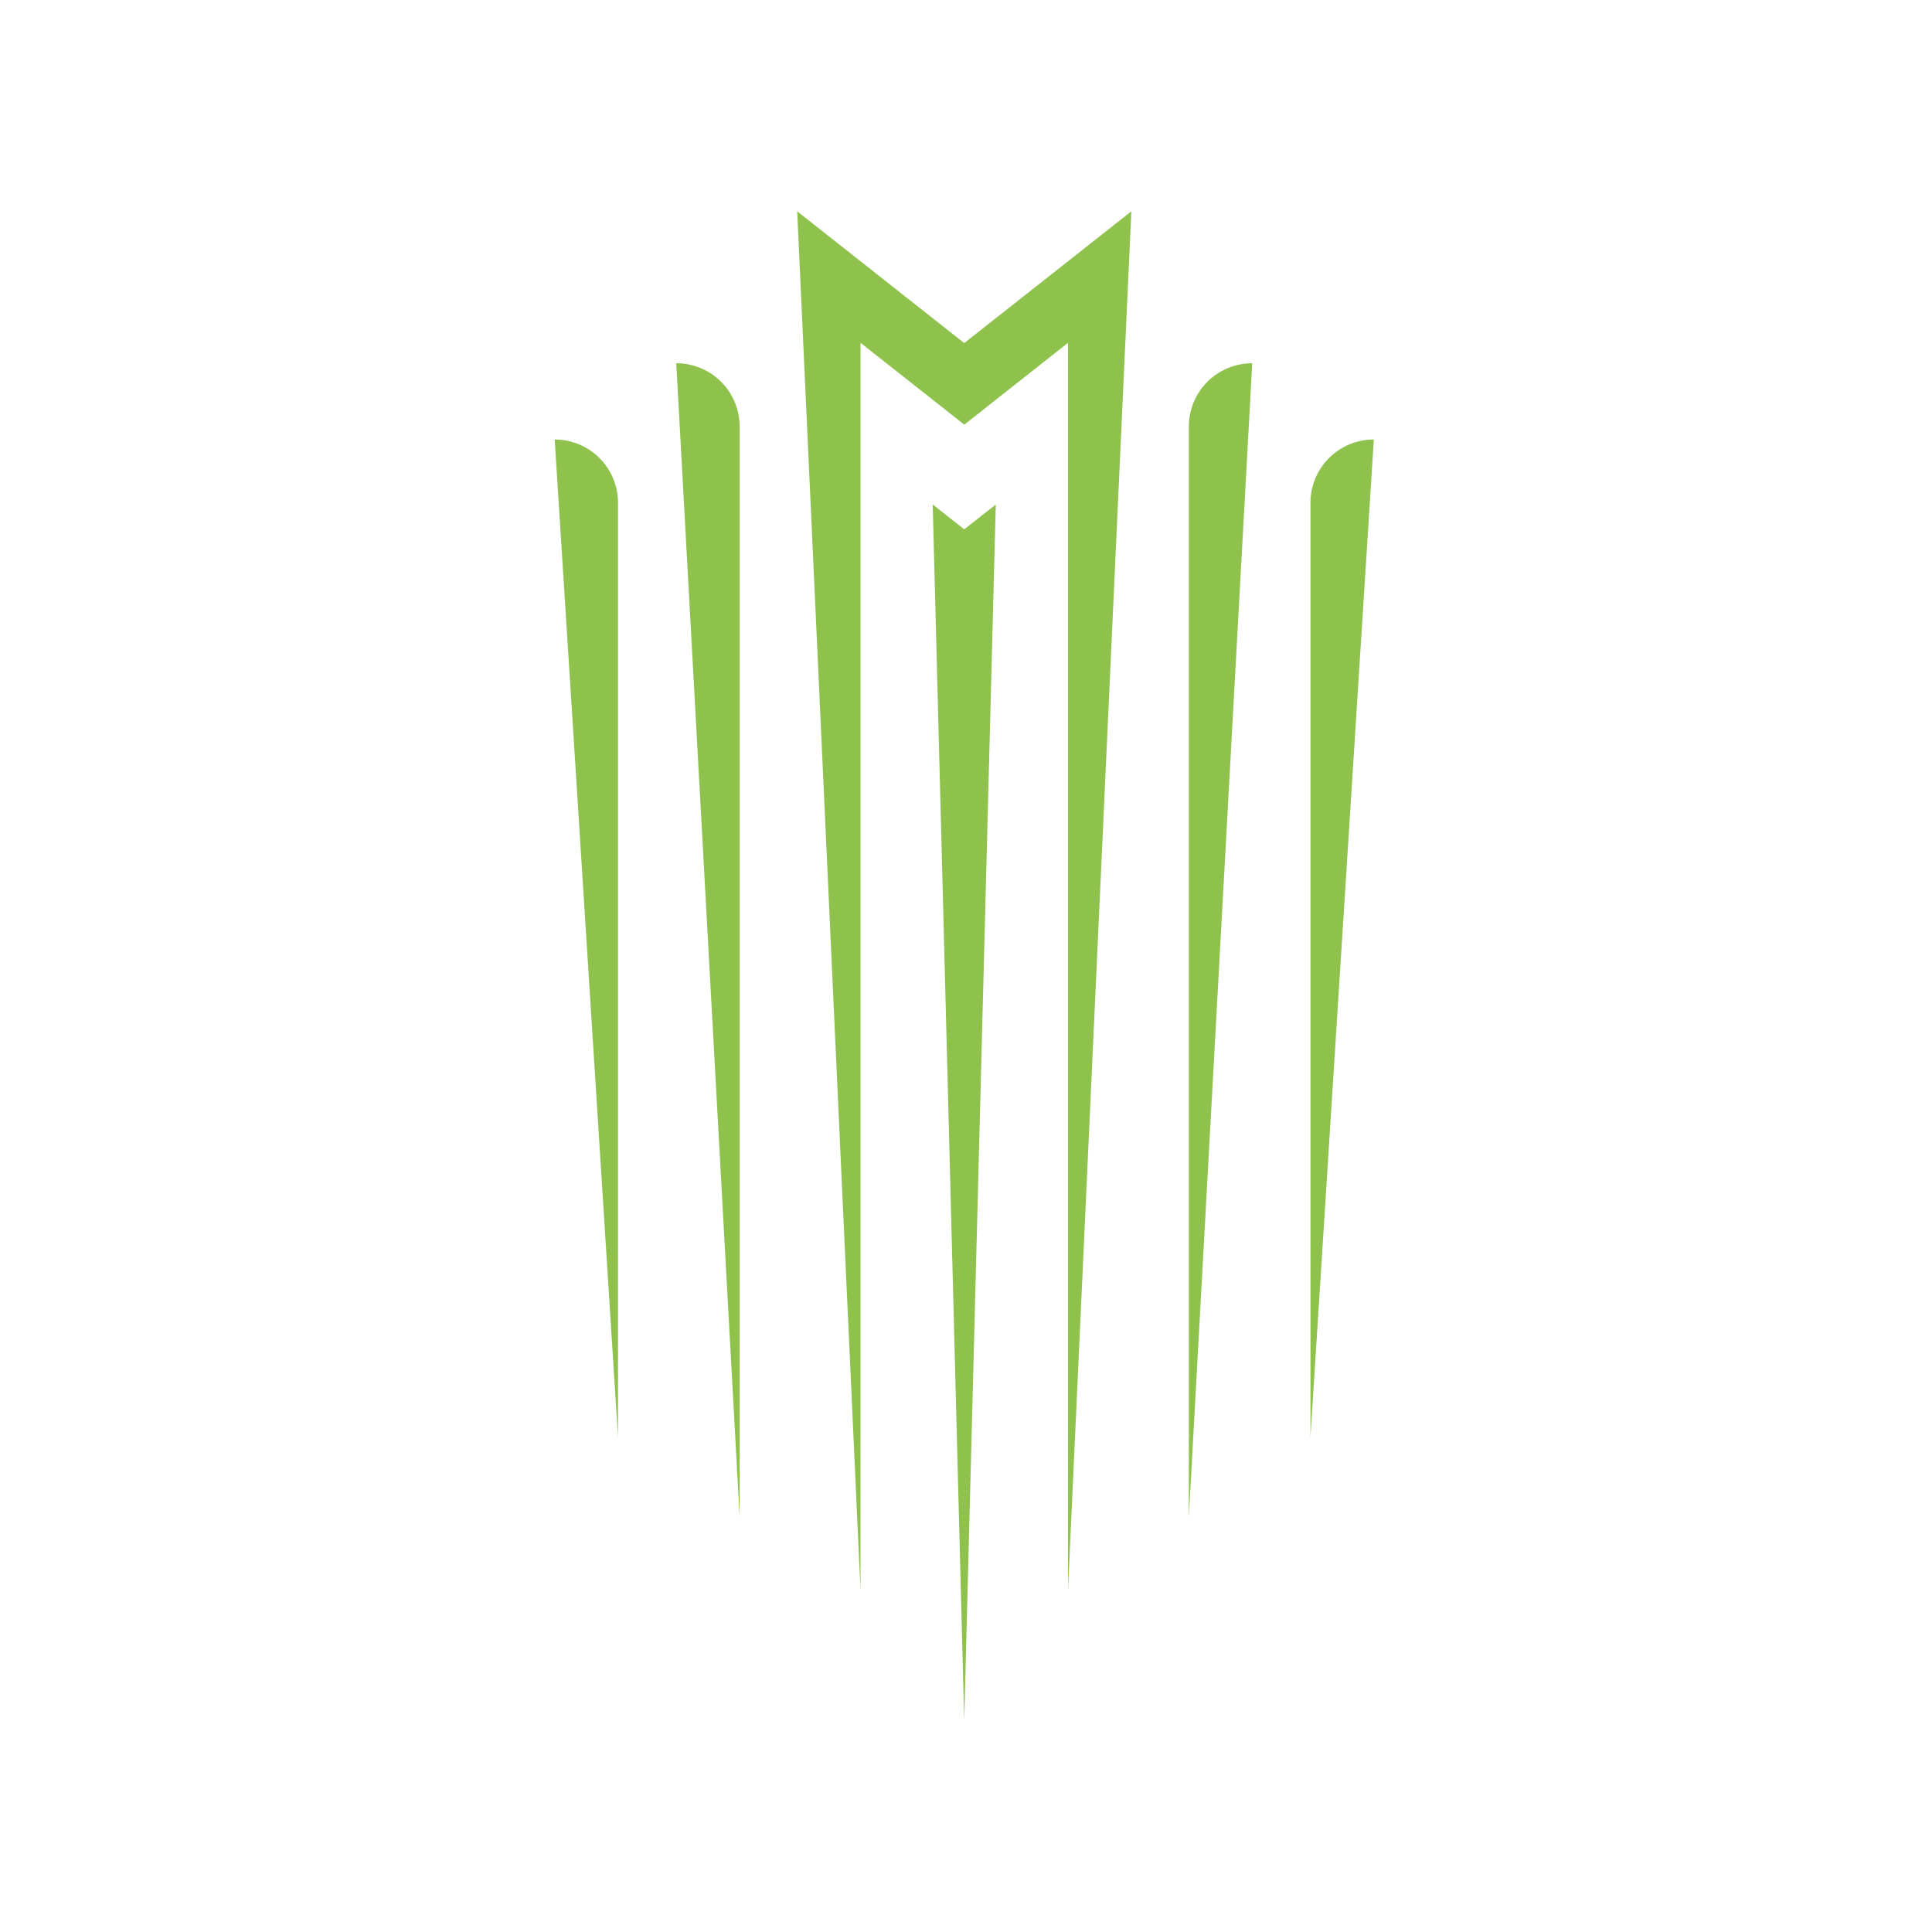
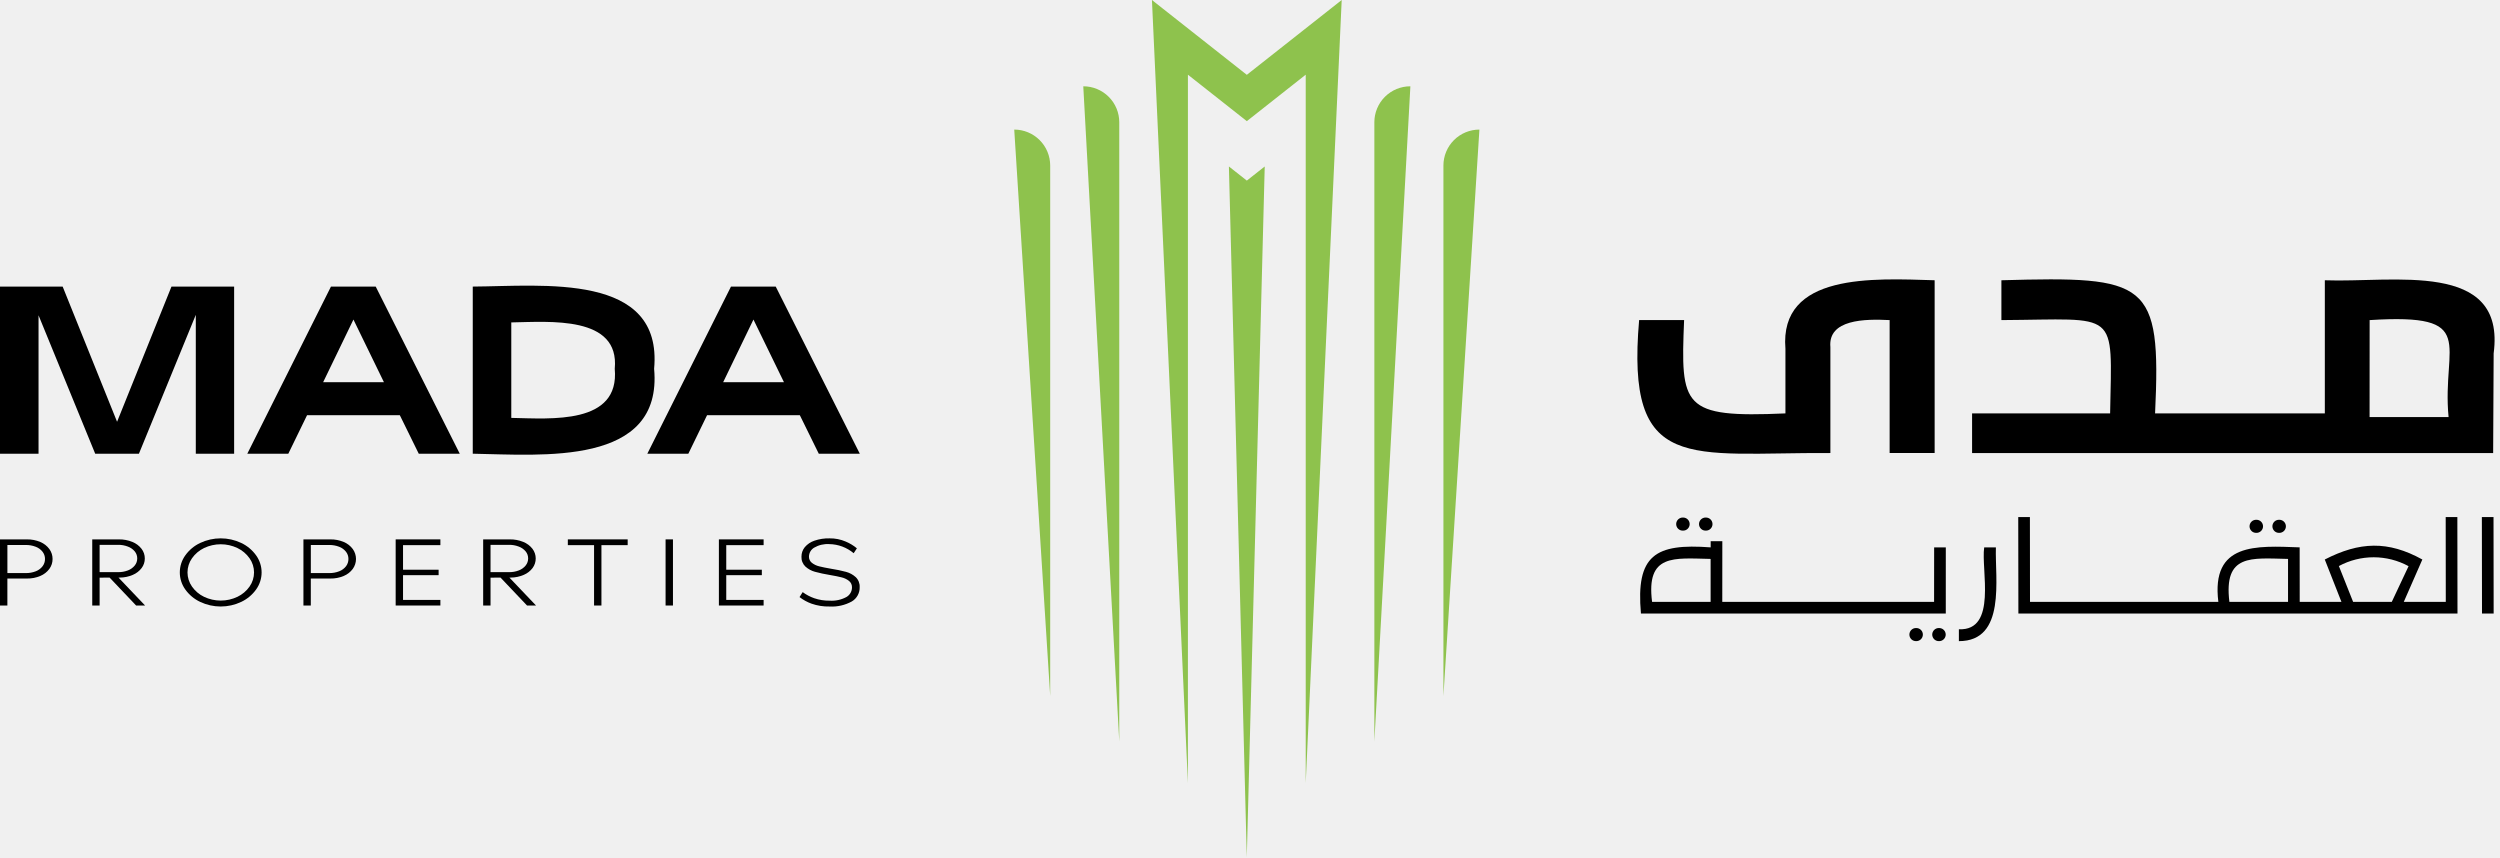
- <svg xmlns="http://www.w3.org/2000/svg" width="56" height="56" viewBox="0 0 56 56" fill="none">
-   <path d="M0 0H56V56H0V0Z" fill="white" />
-   <path d="M27.035 14.622L27.948 49.875L28.863 14.623L27.95 15.343L27.035 14.622Z" fill="#8EC24D" />
-   <path d="M36.297 10.529C36.056 10.528 35.817 10.575 35.594 10.668C35.371 10.759 35.168 10.895 34.997 11.065C34.827 11.236 34.691 11.438 34.599 11.661C34.506 11.884 34.459 12.123 34.459 12.364V43.977L36.297 10.529Z" fill="#8EC24D" />
-   <path d="M19.602 10.529L21.439 43.972V12.364C21.439 12.123 21.392 11.884 21.299 11.661C21.207 11.438 21.072 11.236 20.901 11.065C20.73 10.895 20.528 10.76 20.305 10.668C20.082 10.576 19.843 10.528 19.602 10.529Z" fill="#8EC24D" />
-   <path d="M23.107 6.125L24.943 46.096V9.937L27.95 12.309L30.956 9.937V46.094L32.793 6.125L27.949 9.944L23.107 6.125Z" fill="#8EC24D" />
-   <path d="M16.078 12.739L17.913 41.648V14.575C17.913 14.334 17.866 14.095 17.774 13.872C17.682 13.65 17.546 13.447 17.376 13.277C17.206 13.106 17.003 12.971 16.78 12.879C16.558 12.787 16.319 12.739 16.078 12.739Z" fill="#8EC24D" />
-   <path d="M39.821 12.739C39.58 12.739 39.341 12.786 39.118 12.878C38.895 12.97 38.693 13.106 38.522 13.276C38.352 13.446 38.216 13.649 38.124 13.871C38.032 14.094 37.984 14.333 37.984 14.574V41.654L39.821 12.739Z" fill="#8EC24D" />
+ <svg xmlns="http://www.w3.org/2000/svg" width="245" height="84" viewBox="0 0 245 84" fill="none">
+   <path d="M120.432 16.314L122.186 84L123.943 16.315L122.189 17.699L120.432 16.314Z" fill="#8EC24D" />
+   <path d="M138.217 8.457C137.754 8.456 137.295 8.547 136.866 8.723C136.438 8.9 136.049 9.16 135.721 9.487C135.393 9.814 135.133 10.203 134.956 10.631C134.778 11.059 134.687 11.517 134.687 11.98V72.679L138.217 8.457Z" fill="#8EC24D" />
+   <path d="M106.161 8.457L109.688 72.668V11.98C109.688 11.518 109.597 11.059 109.42 10.631C109.243 10.203 108.983 9.815 108.655 9.488C108.328 9.16 107.939 8.901 107.511 8.724C107.083 8.547 106.624 8.456 106.161 8.457Z" fill="#8EC24D" />
+   <path d="M112.89 0.001L116.416 76.744V7.32L122.188 11.873L127.961 7.319V76.74L131.487 0L122.188 7.333L112.89 0.001Z" fill="#8EC24D" />
+   <path d="M99.395 12.699L102.919 68.204V16.224C102.919 15.761 102.828 15.303 102.651 14.875C102.474 14.447 102.215 14.059 101.887 13.732C101.56 13.404 101.172 13.145 100.744 12.967C100.317 12.79 99.858 12.699 99.395 12.699Z" fill="#8EC24D" />
+   <path d="M144.982 12.699C144.519 12.699 144.06 12.79 143.632 12.966C143.204 13.143 142.816 13.403 142.488 13.73C142.161 14.057 141.901 14.446 141.723 14.874C141.546 15.301 141.455 15.76 141.455 16.223V68.216L144.982 12.699Z" fill="#8EC24D" />
+   <path d="M22.945 28.084V44.468H19.188V30.854L13.613 44.468H9.332L3.777 30.898V44.468H0V28.084H6.14L11.473 41.334L16.805 28.084H22.945Z" fill="black" />
+   <path d="M39.182 40.688H30.092L28.254 44.465H24.235L32.435 28.084H36.819L45.059 44.468H41.04L39.182 40.688ZM31.668 37.456H37.626L34.637 31.316L31.668 37.456Z" fill="black" />
+   <path d="M64.104 36.141C64.968 45.729 53.099 44.577 46.33 44.463V28.085C53.214 28.043 64.972 26.666 64.104 36.141ZM60.246 36.141C60.745 30.907 53.867 31.532 50.106 31.597V40.953C54.012 41.031 60.745 41.636 60.246 36.141Z" fill="black" />
+   <path d="M78.383 40.688H69.293L67.456 44.465H63.437L71.637 28.084H76.02L84.261 44.465H80.241L78.383 40.688ZM70.87 37.456H76.828L73.838 31.316L70.87 37.456Z" fill="black" />
+   <path d="M4.84 53.809C5.045 54.092 5.154 54.433 5.152 54.782C5.154 55.132 5.043 55.472 4.836 55.754C4.608 56.06 4.301 56.299 3.948 56.444C3.533 56.619 3.086 56.704 2.635 56.696H0.723V59.342H0V52.86H2.635C3.087 52.852 3.536 52.939 3.953 53.115C4.306 53.261 4.613 53.501 4.84 53.809ZM4.177 55.487C4.33 55.284 4.412 55.036 4.41 54.782C4.413 54.526 4.329 54.276 4.172 54.073C3.998 53.852 3.768 53.684 3.505 53.584C3.19 53.462 2.855 53.403 2.518 53.409H0.725V56.162H2.518C2.859 56.169 3.198 56.108 3.515 55.983C3.777 55.881 4.006 55.71 4.177 55.487Z" fill="black" />
+   <path d="M9.763 59.342H9.04V52.86H11.648C12.101 52.852 12.55 52.936 12.97 53.107C13.325 53.248 13.636 53.48 13.871 53.782C14.081 54.055 14.194 54.39 14.191 54.735C14.193 55.07 14.085 55.397 13.883 55.665C13.659 55.96 13.361 56.192 13.019 56.336C12.615 56.511 12.179 56.602 11.739 56.603H11.611L14.218 59.341H13.34L10.741 56.603L9.762 56.611L9.763 59.342ZM12.539 55.899C12.8 55.801 13.031 55.635 13.207 55.418C13.365 55.223 13.451 54.979 13.449 54.728C13.452 54.477 13.366 54.233 13.207 54.038C13.028 53.825 12.796 53.662 12.535 53.566C12.229 53.447 11.902 53.389 11.574 53.394H9.762V56.071H11.573C11.903 56.076 12.231 56.018 12.539 55.899H12.539Z" fill="black" />
+   <path d="M25.097 54.424C25.448 54.911 25.638 55.497 25.638 56.098C25.638 56.699 25.448 57.284 25.097 57.772C24.723 58.295 24.22 58.713 23.638 58.987C23.01 59.284 22.324 59.438 21.629 59.438C20.935 59.438 20.249 59.284 19.621 58.987C19.038 58.714 18.536 58.295 18.161 57.772C17.81 57.284 17.621 56.699 17.621 56.098C17.621 55.497 17.81 54.911 18.161 54.424C18.536 53.9 19.038 53.481 19.621 53.208C20.249 52.911 20.935 52.758 21.629 52.758C22.324 52.758 23.01 52.911 23.638 53.208C24.22 53.482 24.723 53.901 25.097 54.424ZM24.457 57.482C24.743 57.077 24.896 56.593 24.896 56.097C24.896 55.602 24.743 55.118 24.457 54.713C24.154 54.281 23.744 53.934 23.268 53.707C22.757 53.464 22.199 53.338 21.633 53.338C21.067 53.338 20.509 53.464 19.998 53.707C19.523 53.935 19.115 54.281 18.813 54.713C18.528 55.118 18.375 55.602 18.375 56.097C18.375 56.593 18.528 57.076 18.813 57.482C19.115 57.914 19.523 58.261 19.998 58.488C20.509 58.731 21.067 58.857 21.633 58.857C22.199 58.857 22.757 58.731 23.268 58.488C23.744 58.261 24.154 57.915 24.457 57.483V57.482Z" fill="black" />
+   <path d="M34.576 53.809C34.779 54.093 34.888 54.433 34.888 54.782C34.887 55.131 34.777 55.471 34.572 55.754C34.344 56.06 34.038 56.299 33.685 56.444C33.269 56.619 32.822 56.704 32.371 56.696H30.459V59.342H29.736V52.86H32.371C32.824 52.852 33.273 52.939 33.689 53.115C34.043 53.261 34.349 53.501 34.576 53.809ZM33.914 55.487C34.067 55.284 34.148 55.036 34.147 54.782C34.15 54.526 34.066 54.276 33.909 54.073C33.734 53.852 33.504 53.684 33.241 53.584C32.926 53.462 32.591 53.403 32.254 53.409H30.461V56.162H32.254C32.595 56.169 32.934 56.108 33.251 55.983C33.513 55.882 33.742 55.71 33.914 55.487Z" fill="black" />
+   <path d="M42.984 55.833V56.367H39.497V58.792H43.158V59.341H38.775V52.859H43.158V53.424H39.497V55.833H42.984Z" fill="black" />
+   <path d="M48.072 59.342H47.35V52.86H49.958C50.41 52.852 50.861 52.936 51.28 53.107C51.635 53.248 51.946 53.48 52.181 53.782C52.386 54.052 52.499 54.381 52.501 54.721C52.504 55.06 52.396 55.392 52.195 55.665C51.971 55.96 51.673 56.192 51.331 56.336C50.927 56.511 50.491 56.602 50.051 56.603H49.922L52.53 59.341H51.65L49.051 56.603L48.072 56.611V59.342ZM50.848 55.899C51.109 55.801 51.34 55.635 51.516 55.418C51.674 55.223 51.76 54.979 51.758 54.728C51.761 54.477 51.675 54.233 51.516 54.038C51.337 53.825 51.105 53.662 50.844 53.566C50.538 53.447 50.211 53.389 49.883 53.394H48.072V56.071H49.883C50.213 56.076 50.541 56.018 50.848 55.899H50.848Z" fill="black" />
+   <path d="M58.941 59.341H58.218V53.424H55.647V52.859H61.512V53.424H58.941V59.341Z" fill="black" />
+   <path d="M65.95 52.859H65.227V59.341H65.95V52.859Z" fill="black" />
+   <path d="M74.66 55.833V56.367H71.173V58.792H74.834V59.341H70.451V52.859H74.834V53.424H71.173V55.833H74.66Z" fill="black" />
+   <path d="M79.778 53.675C79.628 53.766 79.504 53.893 79.416 54.045C79.329 54.197 79.282 54.369 79.279 54.544C79.275 54.663 79.299 54.78 79.349 54.887C79.399 54.995 79.474 55.088 79.568 55.161C79.779 55.323 80.022 55.439 80.281 55.501C80.565 55.574 80.96 55.654 81.466 55.741C81.954 55.815 82.436 55.916 82.912 56.042C83.264 56.136 83.589 56.312 83.859 56.557C83.991 56.683 84.094 56.837 84.161 57.007C84.228 57.176 84.258 57.358 84.248 57.541C84.257 57.822 84.189 58.101 84.053 58.348C83.918 58.595 83.718 58.801 83.475 58.944C82.809 59.311 82.052 59.482 81.292 59.438C80.693 59.453 80.097 59.358 79.531 59.16C79.108 59.008 78.71 58.79 78.355 58.514L78.663 58.027C79.007 58.283 79.388 58.485 79.793 58.625C80.281 58.792 80.793 58.874 81.308 58.865C81.878 58.904 82.448 58.779 82.951 58.507C83.116 58.412 83.253 58.276 83.348 58.111C83.444 57.947 83.494 57.76 83.495 57.569C83.499 57.447 83.475 57.325 83.425 57.214C83.374 57.102 83.297 57.005 83.201 56.928C82.989 56.762 82.742 56.644 82.479 56.582C82.191 56.508 81.795 56.428 81.289 56.342C80.807 56.264 80.329 56.161 79.858 56.033C79.512 55.938 79.194 55.763 78.929 55.522C78.799 55.397 78.697 55.245 78.631 55.078C78.564 54.91 78.535 54.73 78.544 54.55C78.541 54.213 78.656 53.886 78.869 53.624C79.119 53.33 79.445 53.109 79.812 52.987C80.288 52.824 80.789 52.747 81.292 52.759C81.84 52.75 82.382 52.858 82.885 53.075C83.278 53.24 83.646 53.462 83.974 53.735L83.662 54.215C82.993 53.653 82.149 53.337 81.275 53.323C80.752 53.287 80.23 53.41 79.778 53.675Z" fill="black" />
+   <path d="M244.378 34.628C245.598 25.432 234.483 27.731 227.833 27.466V40.514H211.198C211.815 27.499 210.475 27.063 196.137 27.466V31.369C207.701 31.301 206.974 30.205 206.792 40.516H193.264V44.402H211.16H244.329L244.378 34.628ZM232.219 40.87L232.224 31.37C243.051 30.682 239.268 33.714 239.961 40.87H232.219Z" fill="black" />
+   <path d="M174.973 34.188V40.513C164.81 40.965 164.698 39.856 165.042 31.368H160.634C159.322 46.514 165.511 44.322 179.378 44.397V34.021C179.128 31.287 182.763 31.245 185.184 31.369V44.396H189.595V27.465C183.59 27.287 174.354 26.723 174.973 34.188Z" fill="black" />
+   <path d="M167.165 52.002C167.251 52.004 167.336 51.989 167.416 51.959C167.497 51.928 167.57 51.881 167.631 51.821C167.693 51.761 167.742 51.69 167.775 51.61C167.809 51.531 167.826 51.446 167.826 51.36C167.826 51.274 167.809 51.189 167.775 51.11C167.742 51.031 167.693 50.959 167.631 50.9C167.57 50.84 167.497 50.793 167.416 50.762C167.336 50.731 167.251 50.716 167.165 50.719C167.079 50.716 166.993 50.731 166.913 50.762C166.833 50.793 166.76 50.84 166.698 50.9C166.637 50.959 166.588 51.031 166.554 51.11C166.521 51.189 166.503 51.274 166.503 51.36C166.503 51.446 166.521 51.531 166.554 51.61C166.588 51.69 166.637 51.761 166.698 51.821C166.76 51.881 166.833 51.928 166.913 51.959C166.993 51.989 167.079 52.004 167.165 52.002Z" fill="black" />
+   <path d="M164.927 52.002C165.012 52.004 165.098 51.989 165.178 51.959C165.258 51.928 165.331 51.881 165.393 51.821C165.455 51.761 165.504 51.69 165.537 51.61C165.571 51.531 165.588 51.446 165.588 51.36C165.588 51.274 165.571 51.189 165.537 51.11C165.504 51.031 165.455 50.959 165.393 50.9C165.331 50.84 165.258 50.793 165.178 50.762C165.098 50.731 165.012 50.716 164.927 50.719C164.841 50.716 164.755 50.731 164.675 50.762C164.595 50.793 164.522 50.84 164.46 50.9C164.398 50.959 164.349 51.031 164.316 51.11C164.282 51.189 164.265 51.274 164.265 51.36C164.265 51.446 164.282 51.531 164.316 51.61C164.349 51.69 164.398 51.761 164.46 51.821C164.522 51.881 164.595 51.928 164.675 51.959C164.755 51.989 164.841 52.004 164.927 52.002Z" fill="black" />
+   <path d="M190.014 61.547C189.928 61.545 189.843 61.561 189.763 61.592C189.683 61.624 189.611 61.672 189.55 61.732C189.488 61.792 189.44 61.864 189.407 61.943C189.374 62.023 189.358 62.108 189.358 62.194C189.359 62.279 189.377 62.364 189.411 62.443C189.445 62.522 189.495 62.593 189.557 62.653C189.619 62.712 189.692 62.758 189.772 62.788C189.853 62.819 189.938 62.833 190.024 62.83C190.11 62.832 190.195 62.816 190.275 62.785C190.355 62.753 190.428 62.706 190.489 62.645C190.55 62.585 190.598 62.513 190.631 62.434C190.664 62.355 190.681 62.269 190.68 62.184C190.679 62.098 190.661 62.013 190.627 61.934C190.593 61.855 190.544 61.784 190.482 61.725C190.42 61.665 190.346 61.619 190.266 61.589C190.186 61.558 190.1 61.544 190.014 61.547Z" fill="black" />
+   <path d="M190.689 53.643H189.546L189.54 58.983H168.783L168.788 53.037H167.646V53.643C162.21 53.232 160.302 54.405 160.812 60.125H190.687L190.689 53.643ZM167.64 58.983H161.904C161.301 54.255 164.036 54.701 167.64 54.774V58.983Z" fill="black" />
+   <path d="M194.451 53.645C194.124 55.789 195.761 61.842 191.97 61.667V62.832C196.624 62.838 195.496 56.684 195.597 53.645H194.451Z" fill="black" />
+   <path d="M187.775 61.547C187.69 61.545 187.604 61.561 187.524 61.592C187.445 61.624 187.372 61.672 187.311 61.732C187.25 61.792 187.201 61.864 187.168 61.943C187.136 62.023 187.119 62.108 187.12 62.194C187.12 62.279 187.138 62.364 187.172 62.443C187.206 62.522 187.256 62.593 187.318 62.653C187.38 62.712 187.453 62.758 187.534 62.788C187.614 62.819 187.7 62.833 187.785 62.83C187.871 62.832 187.957 62.816 188.036 62.785C188.116 62.753 188.189 62.706 188.25 62.645C188.311 62.585 188.36 62.513 188.392 62.434C188.425 62.355 188.442 62.269 188.441 62.184C188.441 62.098 188.423 62.013 188.389 61.934C188.355 61.855 188.305 61.784 188.243 61.725C188.181 61.665 188.107 61.619 188.027 61.589C187.947 61.558 187.861 61.544 187.775 61.547Z" fill="black" />
+   <path d="M223.356 52.22C223.442 52.223 223.528 52.208 223.608 52.177C223.688 52.146 223.761 52.099 223.823 52.04C223.884 51.98 223.933 51.908 223.967 51.829C224 51.75 224.018 51.665 224.018 51.579C224.018 51.493 224 51.408 223.967 51.329C223.933 51.25 223.884 51.178 223.823 51.118C223.761 51.059 223.688 51.012 223.608 50.981C223.528 50.95 223.442 50.935 223.356 50.938C223.27 50.935 223.185 50.95 223.105 50.981C223.025 51.012 222.951 51.059 222.89 51.118C222.828 51.178 222.779 51.25 222.746 51.329C222.712 51.408 222.695 51.493 222.695 51.579C222.695 51.665 222.712 51.75 222.746 51.829C222.779 51.908 222.828 51.98 222.89 52.04C222.951 52.099 223.025 52.146 223.105 52.177C223.185 52.208 223.27 52.223 223.356 52.22Z" fill="black" />
+   <path d="M221.116 52.22C221.202 52.223 221.287 52.208 221.368 52.177C221.448 52.146 221.521 52.099 221.582 52.04C221.644 51.98 221.693 51.908 221.727 51.829C221.76 51.75 221.777 51.665 221.777 51.579C221.777 51.493 221.76 51.408 221.727 51.329C221.693 51.25 221.644 51.178 221.582 51.118C221.521 51.059 221.448 51.012 221.368 50.981C221.287 50.95 221.202 50.935 221.116 50.938C221.03 50.935 220.945 50.95 220.864 50.981C220.784 51.012 220.711 51.059 220.65 51.118C220.588 51.178 220.539 51.25 220.505 51.329C220.472 51.408 220.455 51.493 220.455 51.579C220.455 51.665 220.472 51.75 220.505 51.829C220.539 51.908 220.588 51.98 220.65 52.04C220.711 52.099 220.784 52.146 220.864 52.177C220.945 52.208 221.03 52.223 221.116 52.22Z" fill="black" />
+   <path d="M239.678 50.67L239.687 58.983H235.571L237.39 54.832C234.024 52.969 231.229 53.081 227.829 54.832L229.461 58.983H225.372L225.366 53.642C221.095 53.483 216.677 53.162 217.398 58.983H198.94L198.931 50.67H197.788L197.802 60.125H240.834L240.821 50.67H239.678ZM224.227 58.983H218.48C217.906 54.256 220.613 54.7 224.228 54.774L224.227 58.983ZM230.605 58.983L229.21 55.473C230.26 54.907 231.434 54.611 232.627 54.613C233.819 54.615 234.992 54.915 236.04 55.485L234.394 58.983H230.605Z" fill="black" />
+   <path d="M244.365 50.67H243.222L243.236 60.125H244.378L244.365 50.67Z" fill="black" />
</svg>
